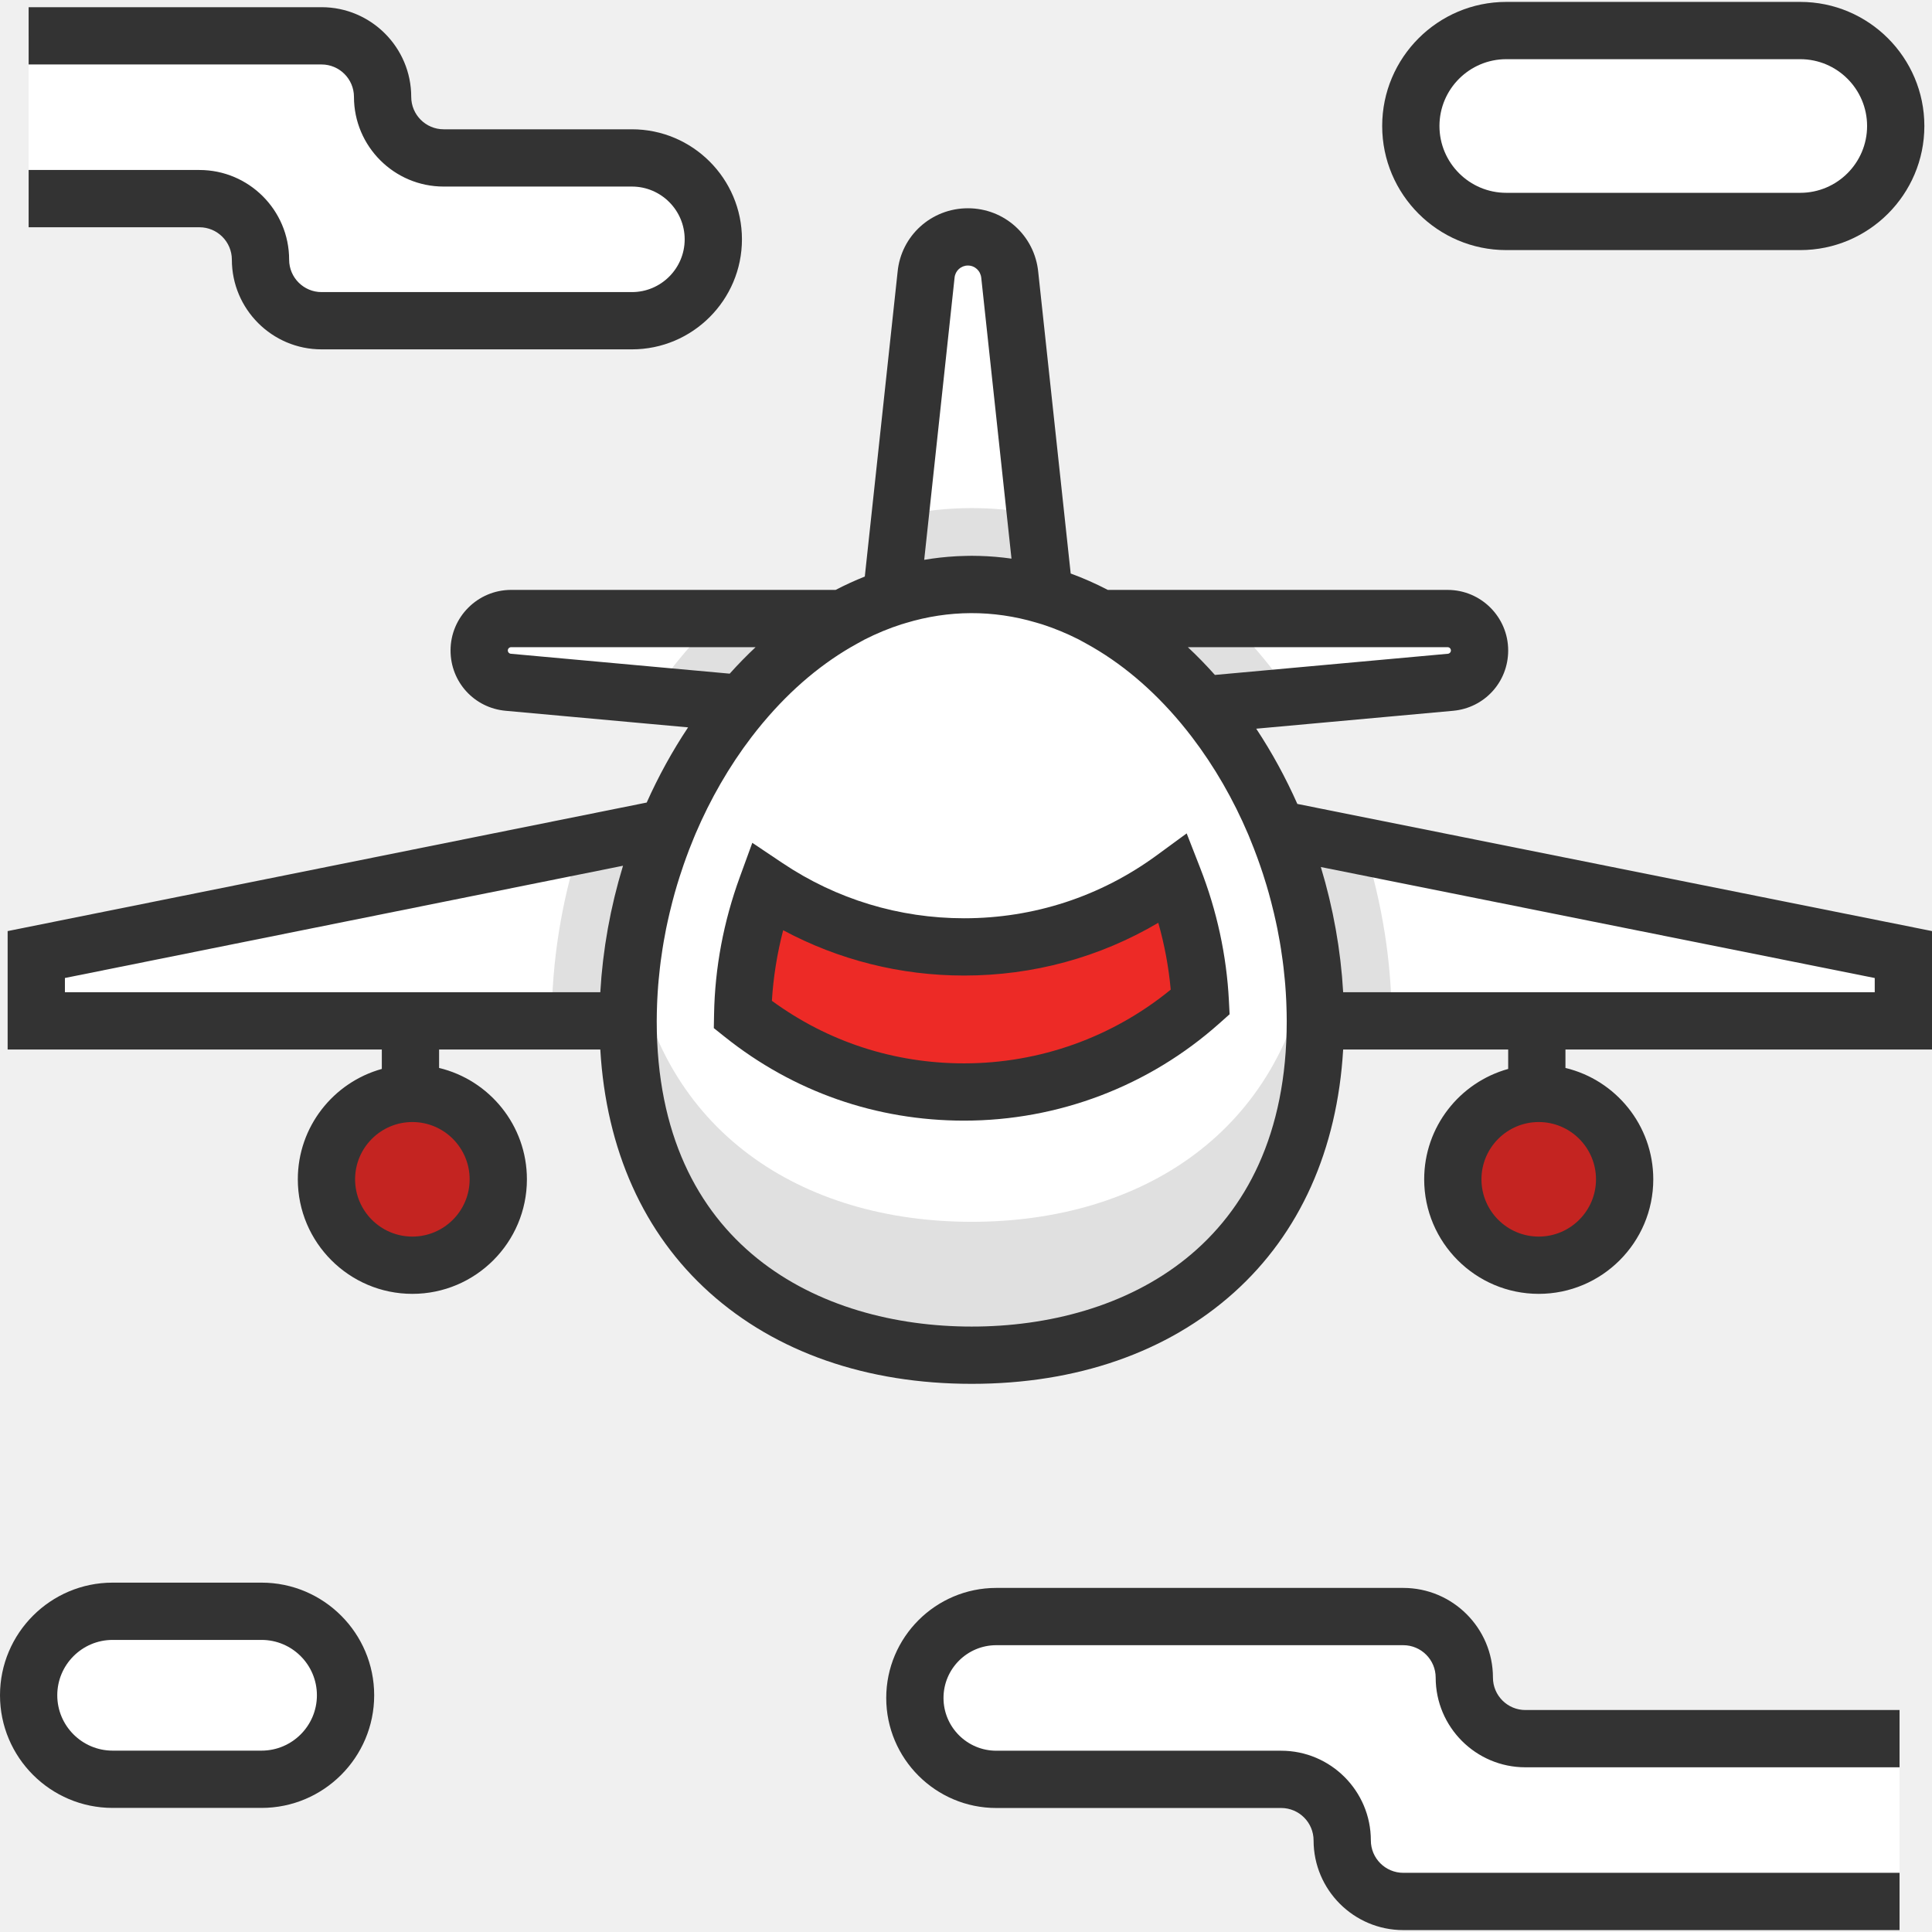
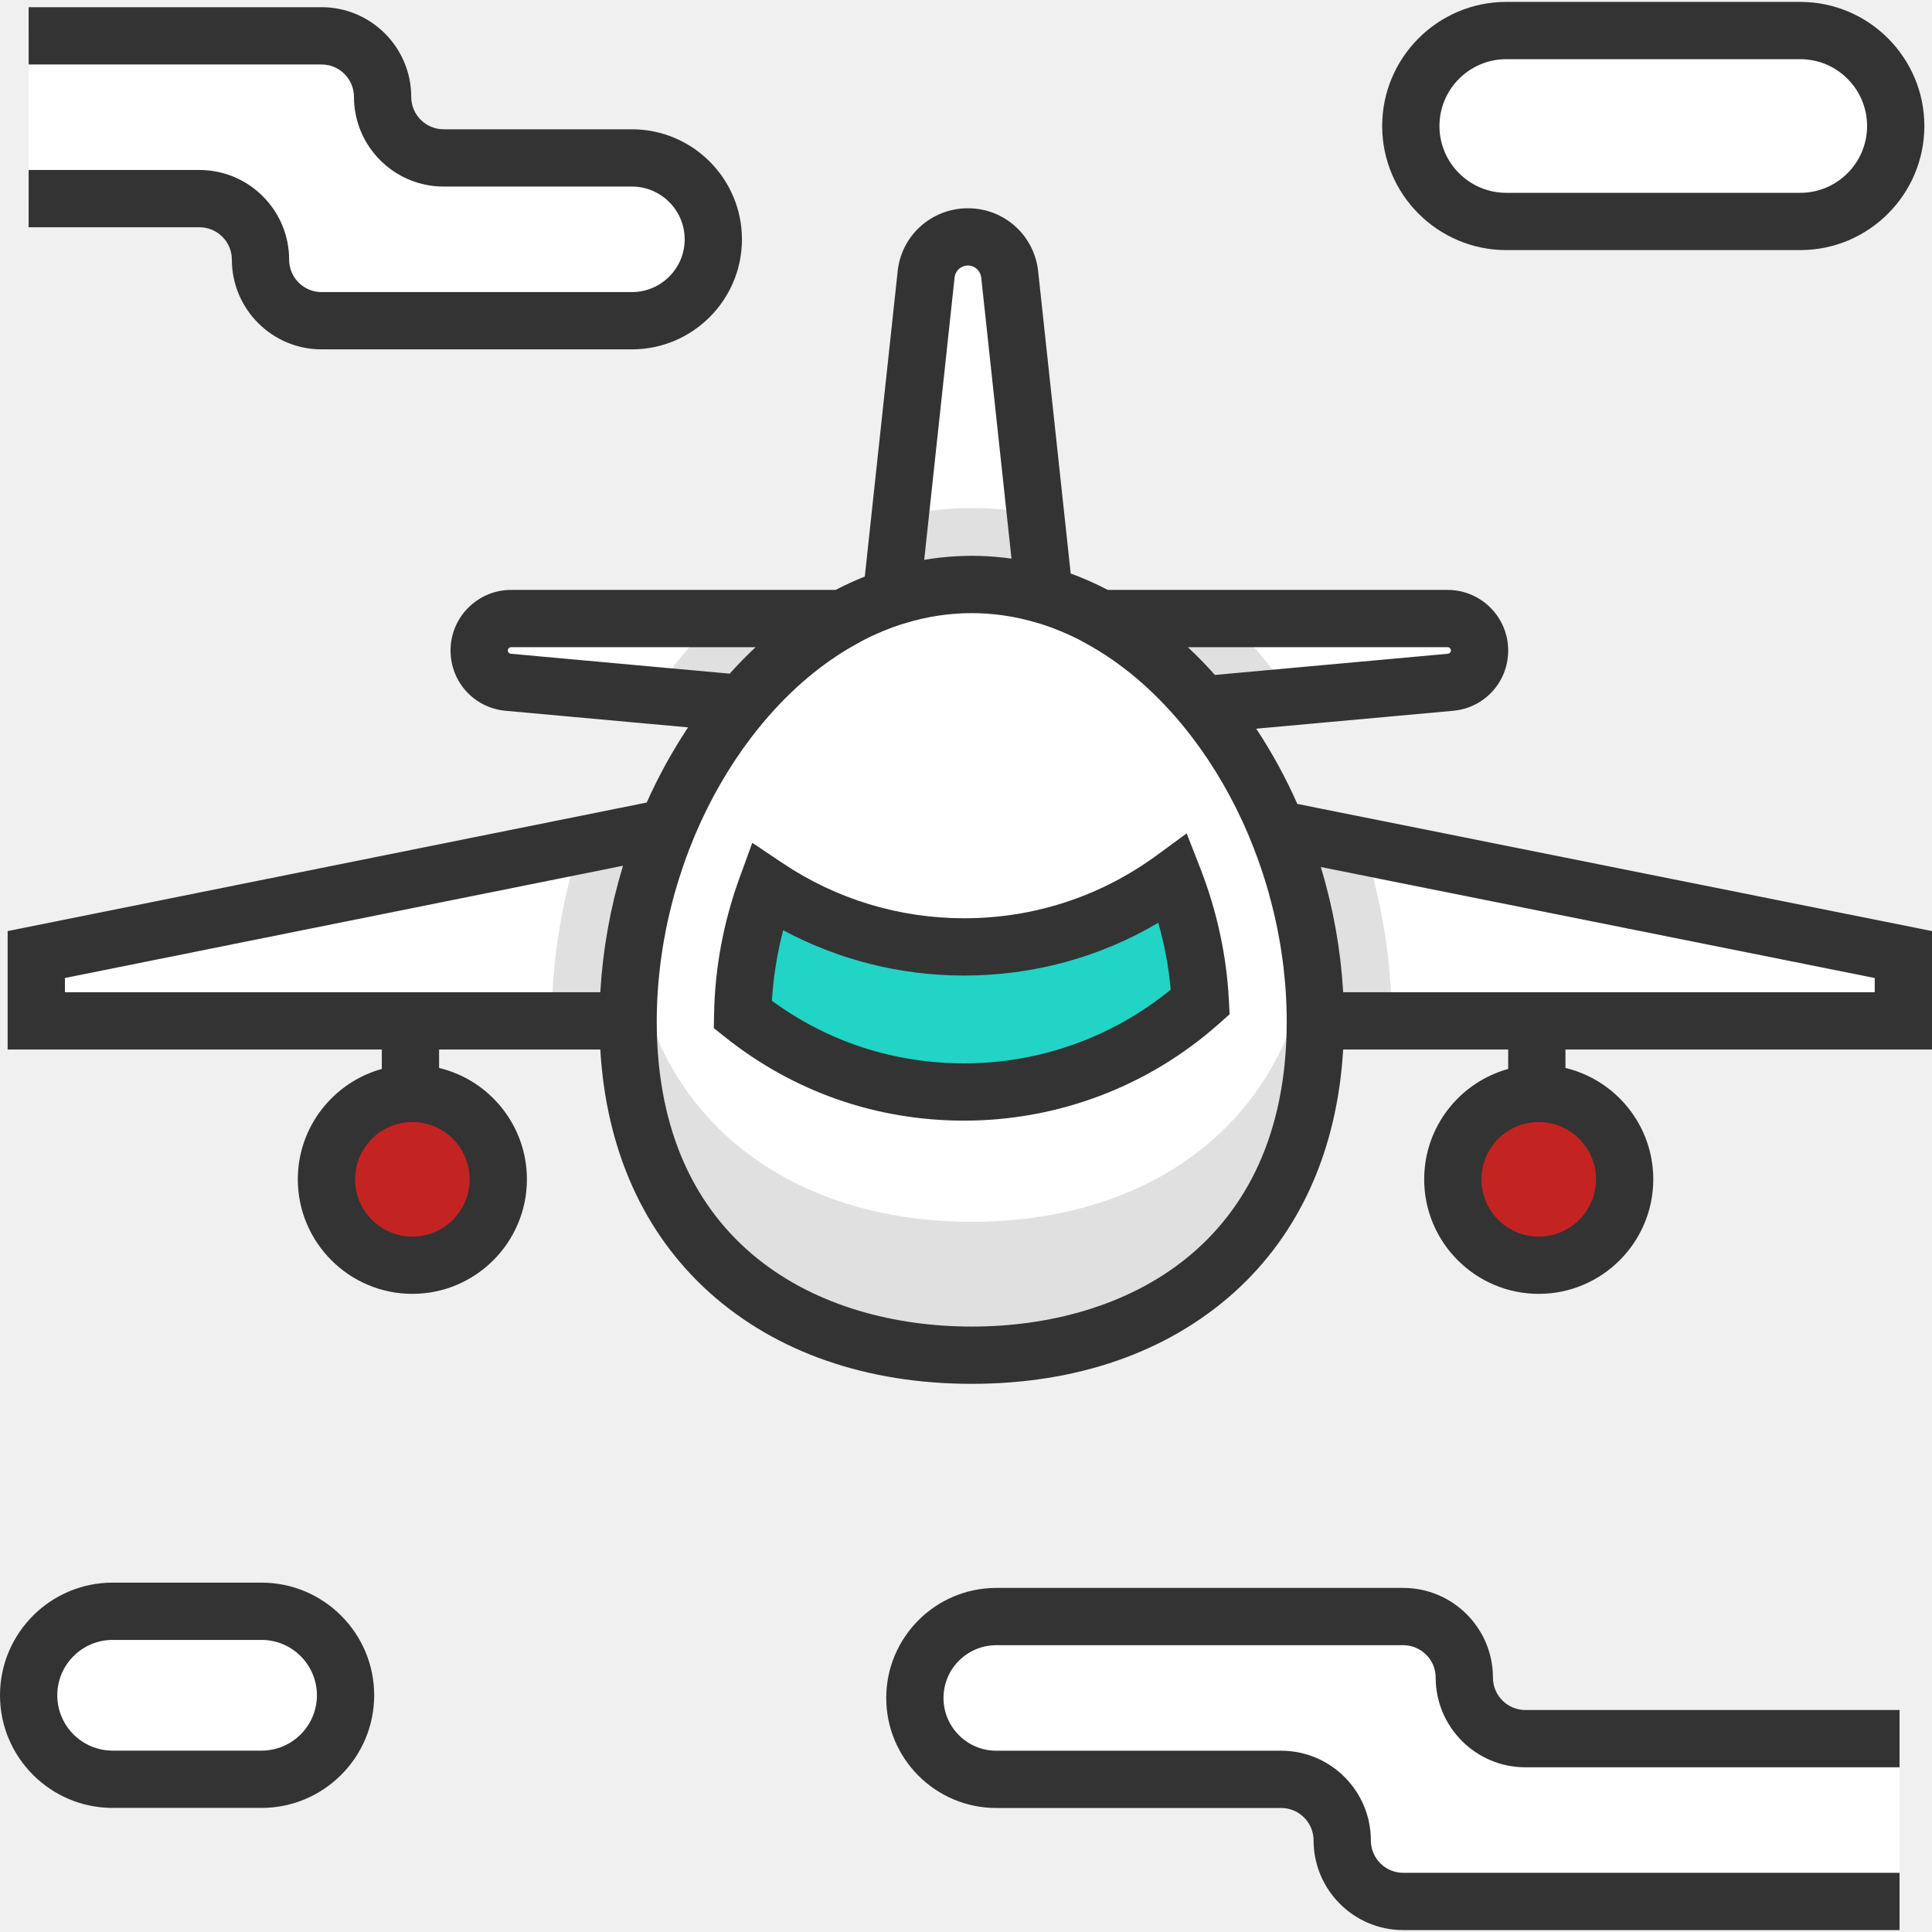
<svg xmlns="http://www.w3.org/2000/svg" version="1.1" id="Layer_1" x="0px" y="0px" viewBox="0 0 512 512" style="enable-background:new 0 0 512 512;" xml:space="preserve" width="512px" height="512px" class="hovered-paths">
  <g>
    <path style="fill:#FFFFFF;" d="M348.585,270.629c0,58.756-40.772,88.514-91.067,88.514s-91.067-29.758-91.067-88.514  s40.772-115.749,91.067-115.749S348.585,211.874,348.585,270.629z" data-original="#FFFFFF" class="" />
    <g>
      <circle style="fill:#C42421" cx="109.281" cy="312.533" r="22.767" data-original="#78909C" class="" data-old_color="#78909C" />
      <circle style="fill:#C42421" cx="407.779" cy="312.533" r="22.767" data-original="#78909C" class="" data-old_color="#78909C" />
    </g>
    <g>
      <path style="fill:#FFFFFF;" d="M504.411,252.964v17.576H348.585c-0.01-17.606-3.683-35.041-10.169-50.836l23.151,4.644   L504.411,252.964z" data-original="#FFFFFF" class="" />
      <path style="fill:#FFFFFF;" d="M176.772,219.34c-6.577,15.896-10.311,33.462-10.321,51.2H9.613v-17.576l143.957-28.959   L176.772,219.34z" data-original="#FFFFFF" class="" />
    </g>
    <g>
      <path style="fill:#E0E0E0;" d="M257.518,323.794c-45.102,0-82.539-23.936-89.791-71.247c-0.835,5.968-1.276,12.015-1.276,18.082   c0,58.756,40.772,88.514,91.067,88.514s91.067-29.758,91.067-88.514c0-6.067-0.441-12.113-1.276-18.082   C340.057,299.859,302.619,323.794,257.518,323.794z" data-original="#E0E0E0" class="" />
      <path style="fill:#E0E0E0;" d="M153.57,224.005l23.202-4.665c-6.577,15.896-10.311,33.462-10.321,51.2h-20.237   C146.224,254.867,148.784,239.051,153.57,224.005z" data-original="#E0E0E0" class="" />
      <path style="fill:#E0E0E0;" d="M368.822,270.54h-20.237c-0.01-17.606-3.683-35.041-10.169-50.836l23.151,4.644   C366.293,239.294,368.812,254.988,368.822,270.54z" data-original="#E0E0E0" class="" />
    </g>
-     <path style="fill:#ED2A26" d="M203.183,235.049c-3.852,10.561-6.147,22.082-6.359,33.811c16.089,12.847,36.481,20.531,58.67,20.531  c24.038,0,45.966-9.018,62.599-23.848c-0.587-11.412-3.113-22.555-7.09-32.735c-15.562,11.391-34.744,18.132-55.508,18.132  C236.13,250.941,218.144,245.077,203.183,235.049z" data-original="#78B9EB" class="" data-old_color="#78B9EB" />
+     <path style="fill:#21d4c5" d="M203.183,235.049c-3.852,10.561-6.147,22.082-6.359,33.811c16.089,12.847,36.481,20.531,58.67,20.531  c24.038,0,45.966-9.018,62.599-23.848c-0.587-11.412-3.113-22.555-7.09-32.735c-15.562,11.391-34.744,18.132-55.508,18.132  C236.13,250.941,218.144,245.077,203.183,235.049z" data-original="#78B9EB" class="" data-old_color="#78B9EB" />
    <g>
      <path style="fill:#FFFFFF;" d="M276.743,157.85h-40.474l2.277-21.138l6.87-63.858c0.557-5.717,5.353-10.068,11.09-10.068   c2.874,0,5.504,1.083,7.488,2.894c1.983,1.801,3.319,4.321,3.602,7.174l6.83,63.423L276.743,157.85z" data-original="#FFFFFF" class="" />
      <path style="fill:#FFFFFF;" d="M392.095,172.38c0,4.381-3.339,8.034-7.7,8.429l-41.952,3.815l-23.677,2.155   c-7.923-9.481-17.121-17.323-27.209-22.858h92.079c2.337,0,4.452,0.951,5.98,2.479C391.144,167.928,392.095,170.043,392.095,172.38   z" data-original="#FFFFFF" class="" />
      <path style="fill:#FFFFFF;" d="M223.479,163.921c-9.967,5.464-19.063,13.184-26.915,22.514l-23.738-2.155l-38.137-3.471   c-2.175-0.192-4.108-1.204-5.484-2.722c-1.386-1.508-2.216-3.521-2.216-5.707c0-4.675,3.784-8.459,8.459-8.459H223.479z" data-original="#FFFFFF" class="" />
    </g>
    <g>
      <path style="fill:#E0E0E0;" d="M189.875,163.921h33.604c-9.967,5.464-19.063,13.184-26.915,22.514l-23.738-2.155   c1.346-1.983,2.752-3.936,4.209-5.838C181.082,173.149,185.372,168.302,189.875,163.921z" data-original="#E0E0E0" class="" />
      <path style="fill:#E0E0E0;" d="M274.426,136.277l2.317,21.573h-40.474l2.277-21.138c6.213-1.366,12.547-2.064,18.972-2.064   C263.235,134.648,268.881,135.194,274.426,136.277z" data-original="#E0E0E0" class="" />
      <path style="fill:#E0E0E0;" d="M342.443,184.624l-23.677,2.155c-7.923-9.481-17.121-17.323-27.209-22.858h33.604   c4.503,4.381,8.793,9.228,12.84,14.52C339.539,180.455,341.026,182.519,342.443,184.624z" data-original="#E0E0E0" class="" />
    </g>
    <g>
      <path style="fill:#FFFFFF;" d="M101.391,25.674L101.391,25.674c0-8.936-7.244-16.179-16.179-16.179H7.589v43.144h45.266   c8.936,0,16.179,7.244,16.179,16.179l0,0c0,8.935,7.243,16.179,16.179,16.179h82.25c11.914,0,21.572-9.658,21.572-21.572l0,0   c0-11.914-9.658-21.572-21.572-21.572H117.57C108.634,41.852,101.391,34.61,101.391,25.674z" data-original="#FFFFFF" class="" />
      <path style="fill:#FFFFFF;" d="M503.399,503.905H371.88c-8.936,0-16.179-7.244-16.179-16.179l0,0   c0-8.936-7.244-16.179-16.179-16.179h-75.501c-11.914,0-21.572-9.658-21.572-21.572l0,0c0-11.914,9.658-21.572,21.572-21.572   H371.88c8.936,0,16.179,7.244,16.179,16.179l0,0c0,8.936,7.244,16.179,16.179,16.179h99.162V503.905z" data-original="#FFFFFF" class="" />
      <path style="fill:#FFFFFF;" d="M399.178,58.688h77.913c13.971,0,25.296-11.326,25.296-25.296l0,0   c0-13.971-11.326-25.296-25.296-25.296h-77.913c-13.971,0-25.296,11.326-25.296,25.296l0,0   C373.881,47.362,385.207,58.688,399.178,58.688z" data-original="#FFFFFF" class="" />
      <path style="fill:#FFFFFF;" d="M29.85,471.526h39.462c12.294,0,22.261-9.967,22.261-22.261l0,0   c0-12.294-9.967-22.261-22.261-22.261H29.85c-12.294,0-22.261,9.967-22.261,22.261l0,0C7.589,461.559,17.556,471.526,29.85,471.526   z" data-original="#FFFFFF" class="" />
    </g>
    <path d="M343.811,213.048c-3.1-6.978-6.746-13.665-10.897-19.937l52.172-4.743c8.322-0.757,14.597-7.629,14.597-15.985  c0-8.851-7.2-16.051-16.051-16.051h-90.049c-3.221-1.676-6.503-3.128-9.838-4.346l-8.598-79.86  c-0.928-9.654-8.942-16.934-18.64-16.934c-9.699,0-17.713,7.28-18.632,16.848l-8.693,80.752c-2.612,1.037-5.189,2.217-7.729,3.538  h-86.002c-8.851,0-16.051,7.2-16.051,16.051c0,8.356,6.276,15.228,14.597,15.985l48.355,4.395  c-4.175,6.263-7.846,12.947-10.97,19.922L2.024,246.75v31.377h99.162v5.152c-12.819,3.553-22.261,15.316-22.261,29.251  c0,16.738,13.618,30.356,30.356,30.356s30.356-13.618,30.356-30.356c0-14.299-9.941-26.312-23.273-29.513v-4.89h42.721  c1.559,26.591,11.492,48.76,28.972,64.442c17.622,15.808,41.641,24.163,69.462,24.163s51.841-8.356,69.462-24.163  c17.48-15.681,27.412-37.852,28.971-64.442h43.732v5.152c-12.819,3.553-22.261,15.316-22.261,29.251  c0,16.738,13.618,30.356,30.356,30.356c16.738,0,30.356-13.618,30.356-30.356c0-14.299-9.941-26.312-23.273-29.513v-4.89H512  v-31.382L343.811,213.048z M124.459,312.53c0,8.369-6.809,15.178-15.178,15.178S94.103,320.9,94.103,312.53  s6.809-15.178,15.178-15.178S124.459,304.161,124.459,312.53z M422.957,312.53c0,8.369-6.809,15.178-15.178,15.178  c-8.369,0-15.178-6.809-15.178-15.178s6.809-15.178,15.178-15.178C416.148,297.353,422.957,304.161,422.957,312.53z M383.633,171.51  c0.482,0,0.873,0.392,0.873,0.873c0,0.454-0.341,0.829-0.794,0.869l-61.752,5.614c-2.319-2.604-4.709-5.059-7.164-7.356H383.633z   M252.973,73.58c0.176-1.83,1.695-3.21,3.533-3.21c1.839,0,3.356,1.38,3.542,3.296l8.007,74.377  c-2.809-0.398-5.64-0.639-8.488-0.717c-0.23-0.006-0.458-0.007-0.688-0.011c-0.453-0.008-0.906-0.022-1.36-0.022  c-0.223,0-0.444,0.009-0.666,0.011c-0.279,0.003-0.559,0.008-0.838,0.014c-0.683,0.013-1.365,0.036-2.046,0.069  c-0.208,0.01-0.417,0.019-0.625,0.03c-2.826,0.157-5.635,0.471-8.42,0.944L252.973,73.58z M134.577,172.383  c0-0.482,0.392-0.873,0.873-0.873h64.789c-2.348,2.197-4.634,4.54-6.857,7.016l-58.011-5.274  C134.918,173.212,134.577,172.837,134.577,172.383z M17.202,259.179l147.904-29.749c-0.065,0.213-0.121,0.427-0.185,0.639  c-0.294,0.979-0.579,1.962-0.852,2.948c-0.069,0.248-0.141,0.495-0.208,0.744c-0.331,1.215-0.643,2.436-0.942,3.66  c-0.06,0.243-0.116,0.487-0.174,0.73c-0.275,1.154-0.537,2.31-0.784,3.47c-0.025,0.121-0.054,0.242-0.079,0.363  c-0.272,1.298-0.525,2.6-0.762,3.906c-0.03,0.165-0.058,0.33-0.087,0.496c-0.223,1.251-0.43,2.504-0.618,3.76  c-0.01,0.068-0.021,0.136-0.031,0.203c-0.197,1.327-0.374,2.656-0.533,3.987c-0.019,0.157-0.035,0.313-0.054,0.47  c-0.143,1.227-0.27,2.456-0.38,3.685c-0.01,0.115-0.022,0.231-0.032,0.346c-0.113,1.296-0.206,2.593-0.282,3.892  c-0.004,0.075-0.012,0.149-0.016,0.224H17.202V259.179z M257.518,351.555c-40.339,0-83.44-21.241-83.477-80.848v-0.122  c0.001-1.465,0.038-2.931,0.093-4.399c0.013-0.359,0.025-0.718,0.043-1.078c0.064-1.38,0.15-2.759,0.26-4.138  c0.034-0.427,0.076-0.855,0.114-1.282c0.099-1.099,0.215-2.197,0.343-3.294c0.065-0.549,0.13-1.099,0.201-1.648  c0.145-1.109,0.308-2.217,0.483-3.323c0.097-0.617,0.197-1.234,0.304-1.851c0.202-1.17,0.417-2.336,0.652-3.5  c0.136-0.672,0.284-1.341,0.431-2.011c0.155-0.707,0.316-1.413,0.482-2.117c0.233-0.987,0.478-1.97,0.734-2.952  c0.205-0.789,0.415-1.576,0.635-2.361c0.206-0.734,0.42-1.465,0.639-2.195c0.205-0.683,0.42-1.362,0.636-2.041  c0.346-1.088,0.706-2.17,1.082-3.248c0.212-0.61,0.428-1.22,0.65-1.826c0.262-0.719,0.525-1.439,0.8-2.152  c0.411-1.068,0.836-2.128,1.275-3.182l0.431-1.041c3.928-9.198,8.907-17.858,14.829-25.617c0.909-1.19,1.833-2.346,2.77-3.476  l0.443-0.526c7.439-8.836,15.769-15.816,24.76-20.749l2.027-1.112c3.192-1.616,6.447-2.961,9.749-4.023h0.035l1.079-0.328  c11.385-3.46,23.159-3.506,34.554-0.133l1.558,0.461c3.302,1.063,6.556,2.407,9.747,4.023l2.027,1.112  c9.109,4.998,17.531,12.086,25.032,21.068L313,191.72c0.974,1.172,1.936,2.374,2.881,3.611c5.962,7.812,10.973,16.536,14.913,25.803  l0.214,0.519c0.438,1.043,0.854,2.099,1.265,3.155c0.322,0.828,0.633,1.658,0.938,2.493c0.253,0.693,0.501,1.388,0.742,2.086  c0.265,0.768,0.527,1.536,0.778,2.309c0.315,0.969,0.618,1.944,0.911,2.921c0.205,0.687,0.403,1.376,0.597,2.066  c0.221,0.787,0.431,1.576,0.637,2.368c0.249,0.954,0.486,1.91,0.712,2.87c0.177,0.75,0.349,1.501,0.512,2.253  c0.143,0.655,0.286,1.309,0.418,1.966c0.235,1.167,0.451,2.336,0.653,3.508c0.104,0.604,0.2,1.208,0.295,1.812  c0.166,1.052,0.32,2.107,0.459,3.163c0.076,0.574,0.147,1.148,0.215,1.722c0.132,1.118,0.249,2.238,0.349,3.358  c0.039,0.431,0.08,0.862,0.115,1.292c0.109,1.376,0.196,2.753,0.259,4.13c0.016,0.353,0.028,0.705,0.041,1.058  c0.055,1.468,0.092,2.936,0.093,4.403v0.122C340.958,330.313,297.857,351.555,257.518,351.555z M496.822,262.949h-140.87  c-0.004-0.075-0.012-0.151-0.016-0.226c-0.076-1.288-0.168-2.575-0.28-3.862c-0.009-0.101-0.019-0.201-0.028-0.303  c-0.109-1.223-0.236-2.446-0.377-3.666c-0.019-0.162-0.036-0.324-0.056-0.487c-0.158-1.328-0.333-2.653-0.529-3.977  c-0.002-0.012-0.004-0.023-0.005-0.035c-0.19-1.278-0.401-2.554-0.625-3.828c-0.032-0.182-0.064-0.363-0.096-0.545  c-0.235-1.301-0.484-2.599-0.754-3.894c-0.009-0.041-0.018-0.083-0.027-0.124c-0.252-1.198-0.522-2.392-0.803-3.584  c-0.066-0.276-0.131-0.553-0.197-0.83c-0.294-1.212-0.599-2.421-0.925-3.624c-0.05-0.182-0.103-0.363-0.153-0.545  c-0.276-1.008-0.566-2.013-0.864-3.014c-0.063-0.21-0.117-0.422-0.181-0.632l146.788,29.411V262.949z" data-original="#000000" class="active-path" style="fill:#333333" data-old_color="#000000" />
    <path d="M325.671,265.153c-0.614-11.958-3.172-23.771-7.6-35.106l-3.59-9.19l-7.961,5.827  c-14.896,10.904-32.54,16.667-51.026,16.667c-17.201,0-33.828-5.051-48.086-14.606l-8.039-5.388l-3.316,9.092  c-4.302,11.796-6.596,24.001-6.817,36.275l-0.067,3.735l2.92,2.331c18.179,14.517,40.104,22.19,63.404,22.19  c24.985,0,49.01-9.153,67.649-25.773l2.716-2.421L325.671,265.153z M255.494,281.802c-18.556,0-36.086-5.719-50.934-16.579  c0.372-6.224,1.384-12.539,2.989-18.702c14.7,7.883,31.088,12.01,47.945,12.01c18.301,0,35.903-4.806,51.464-13.981  c1.654,5.817,2.756,11.741,3.296,17.713C294.827,274.888,275.523,281.802,255.494,281.802z" data-original="#000000" class="active-path" style="fill:#333333" data-old_color="#000000" />
    <path d="M61.445,68.817c0,13.106,10.662,23.768,23.768,23.768h82.25c16.079,0,29.161-13.081,29.161-29.161  s-13.081-29.161-29.161-29.161H117.57c-4.737,0-8.59-3.853-8.59-8.59c0-13.106-10.662-23.768-23.768-23.768H7.589v15.178h77.624  c4.737,0,8.59,3.853,8.59,8.59c0,13.106,10.662,23.768,23.768,23.768h49.893c7.71,0,13.983,6.273,13.983,13.983  s-6.273,13.983-13.983,13.983h-82.25c-4.737,0-8.59-3.853-8.59-8.59c0-13.106-10.662-23.768-23.768-23.768H7.589v15.178h45.265  C57.592,60.228,61.445,64.081,61.445,68.817z" data-original="#000000" class="active-path" style="fill:#333333" data-old_color="#000000" />
    <path d="M395.647,444.583c0-13.106-10.662-23.768-23.768-23.768H264.022c-16.079,0-29.161,13.081-29.161,29.161  c0,16.079,13.081,29.161,29.161,29.161h75.501c4.737,0,8.59,3.853,8.59,8.59c0,13.106,10.662,23.768,23.768,23.768h131.519v-15.178  H371.88c-4.736,0-8.59-3.853-8.59-8.59c0-13.106-10.662-23.768-23.768-23.768h-75.501c-7.71,0-13.983-6.273-13.983-13.983  c0-7.71,6.273-13.982,13.983-13.982H371.88c4.737,0,8.59,3.853,8.59,8.59c0,13.106,10.662,23.768,23.768,23.768h99.162v-15.178  h-99.162C399.501,453.173,395.647,449.319,395.647,444.583z" data-original="#000000" class="active-path" style="fill:#333333" data-old_color="#000000" />
    <path d="M399.178,66.277h77.913c18.132,0,32.885-14.753,32.885-32.885S495.223,0.506,477.091,0.506h-77.913  c-18.133,0-32.885,14.753-32.885,32.885S381.045,66.277,399.178,66.277z M399.178,15.684h77.913c9.763,0,17.707,7.944,17.707,17.708  s-7.944,17.708-17.707,17.708h-77.913c-9.763,0-17.708-7.944-17.708-17.708S389.414,15.684,399.178,15.684z" data-original="#000000" class="active-path" style="fill:#333333" data-old_color="#000000" />
    <path d="M69.312,419.415H29.85c-16.459,0-29.85,13.391-29.85,29.85c0,16.459,13.391,29.85,29.85,29.85h39.462  c16.459,0,29.85-13.391,29.85-29.85C99.162,432.806,85.771,419.415,69.312,419.415z M69.312,463.937H29.85  c-8.09,0-14.672-6.582-14.672-14.672c0-8.09,6.582-14.672,14.672-14.672h39.462c8.09,0,14.672,6.582,14.672,14.672  C83.984,457.355,77.402,463.937,69.312,463.937z" data-original="#000000" class="active-path" style="fill:#333333" data-old_color="#000000" />
  </g>
</svg>
